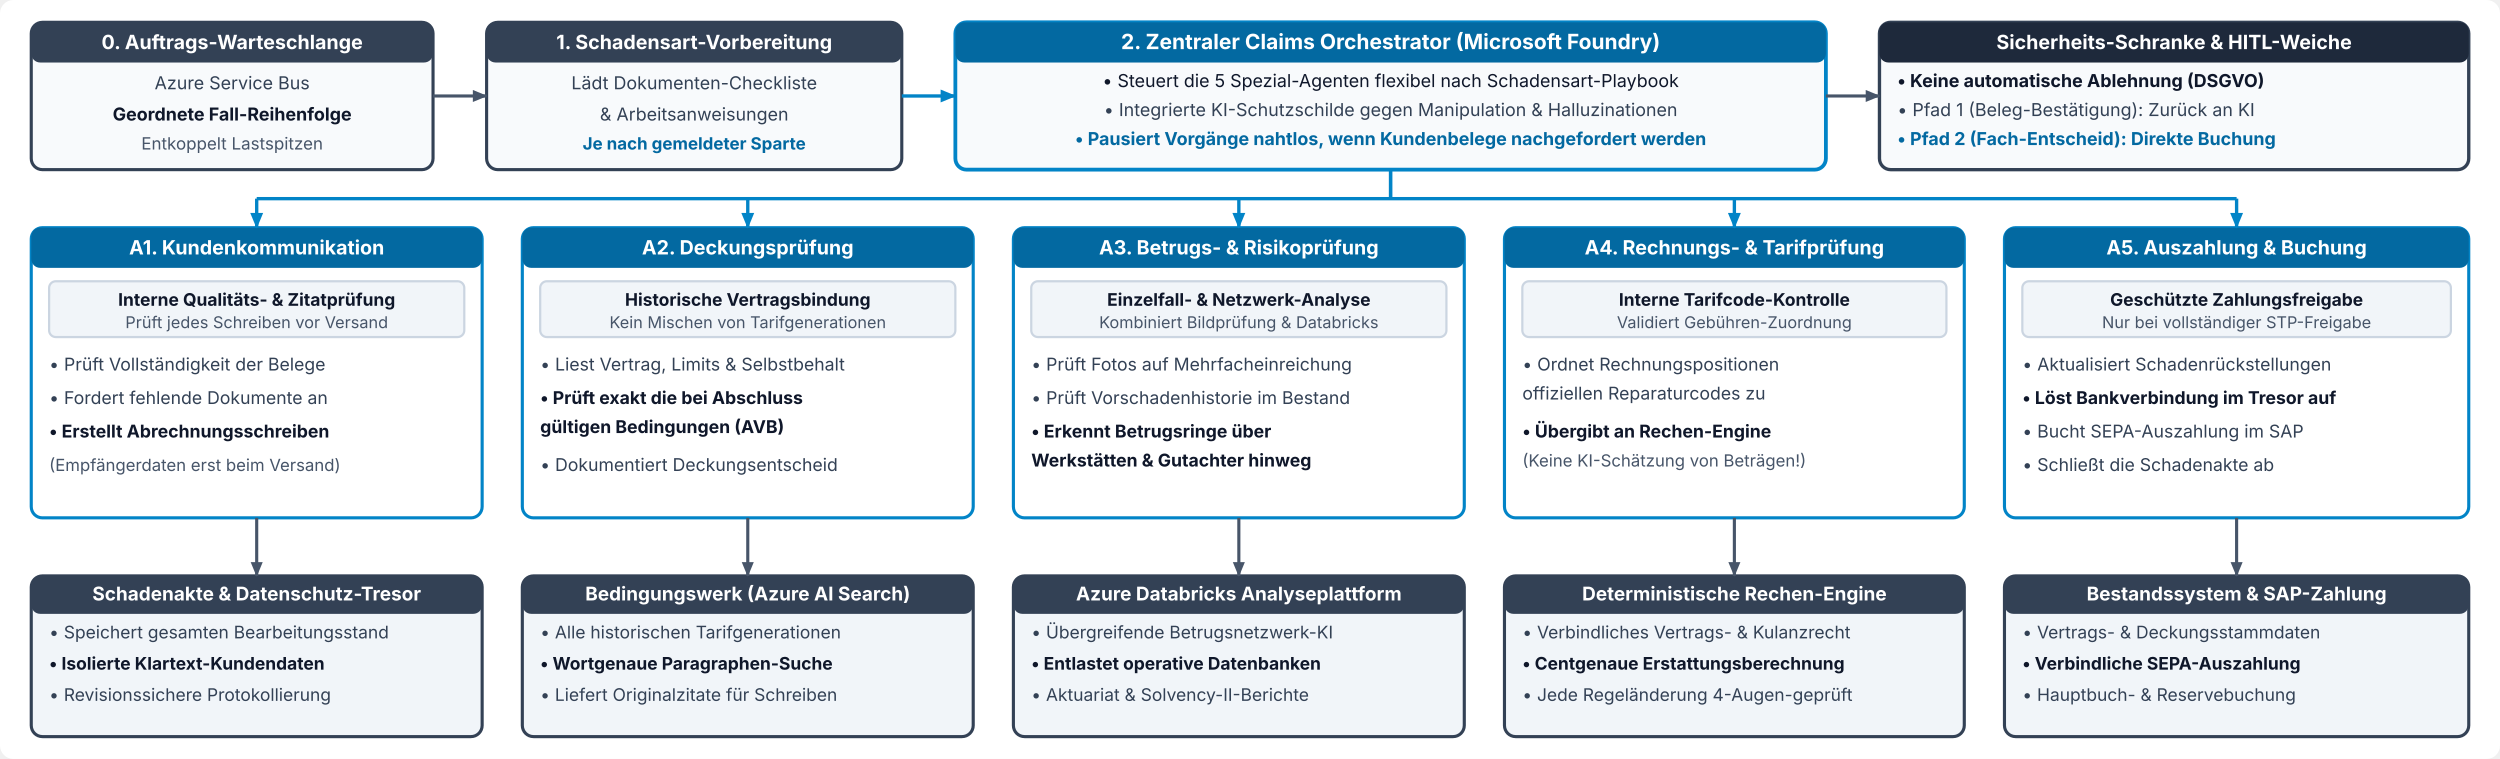
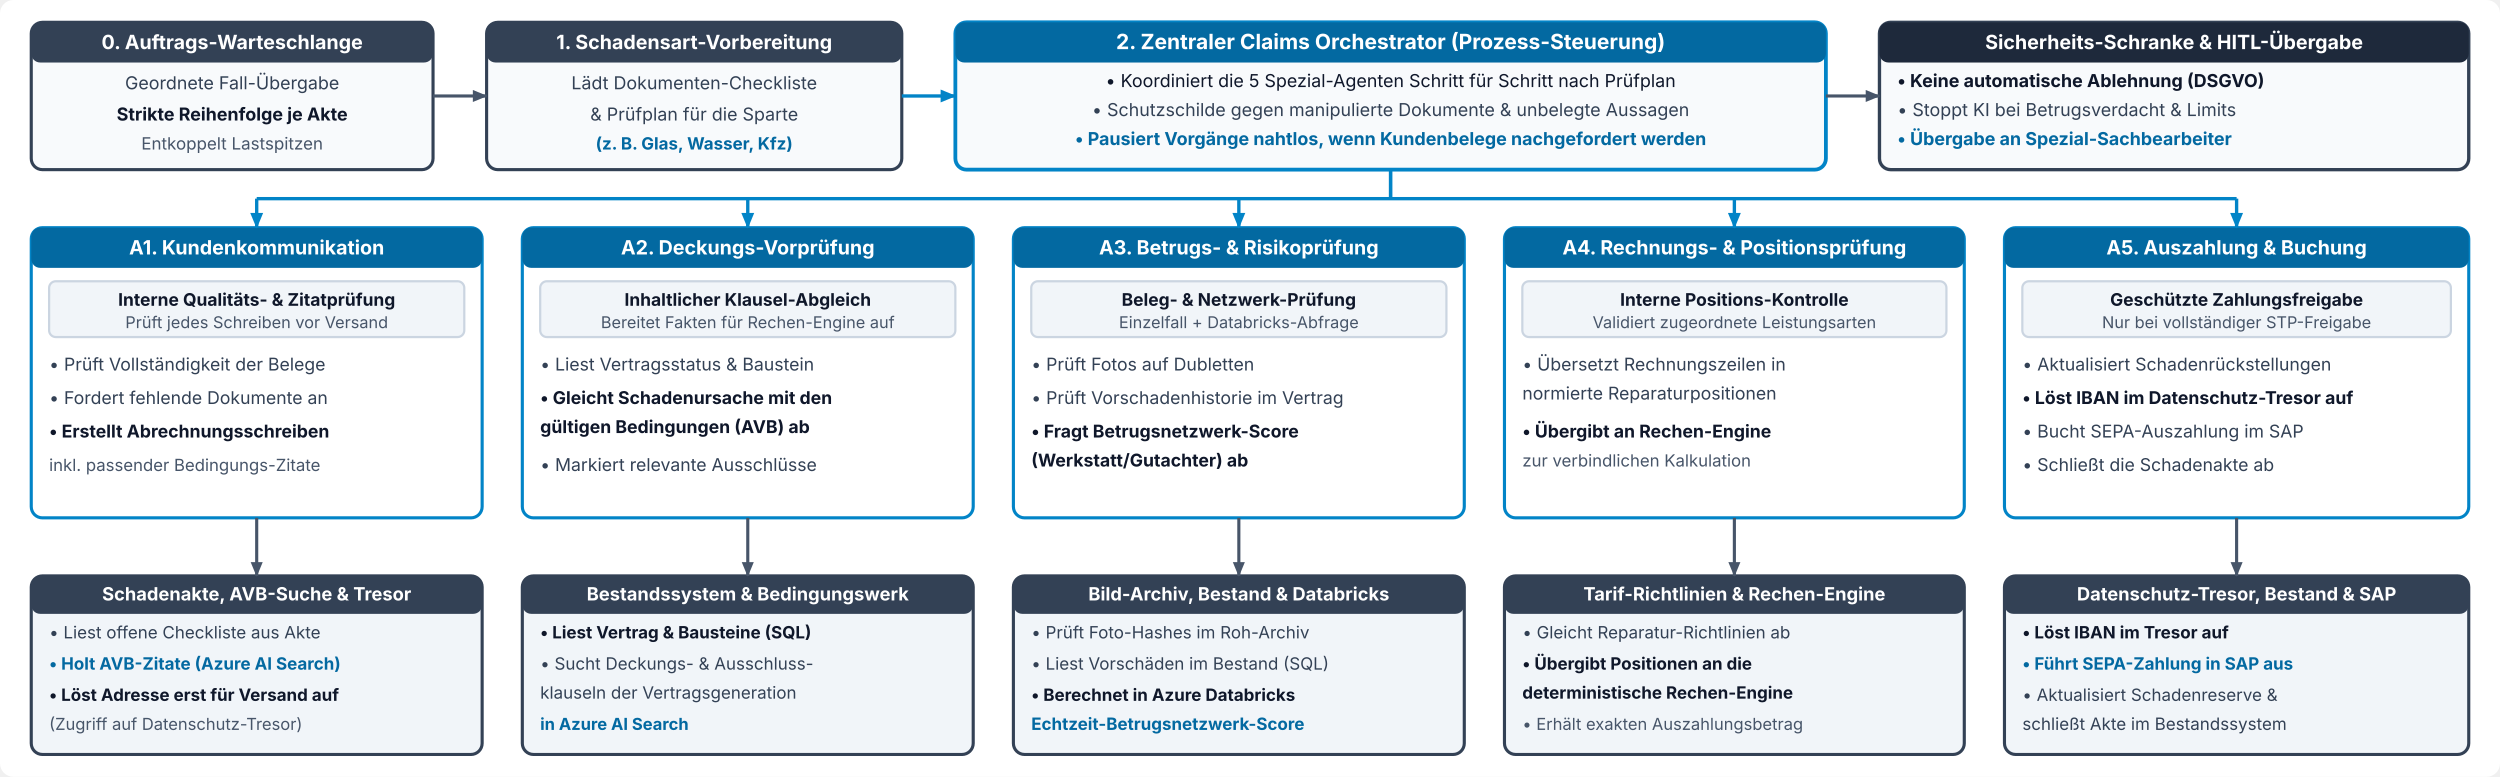
- <svg xmlns="http://www.w3.org/2000/svg" viewBox="0 0 1120 340" width="100%" height="100%" font-family="Inter, Segoe UI, Arial, sans-serif">
+ <svg xmlns="http://www.w3.org/2000/svg" viewBox="0 0 1120 348" width="100%" height="100%" font-family="Inter, Segoe UI, Arial, sans-serif">
  <defs>
    <marker id="m-slate" viewBox="0 0 10 10" refX="8" refY="5" markerWidth="5.5" markerHeight="5.5" orient="auto-start-reverse">
      <path d="M 0 1.5 L 8.5 5 L 0 8.5 z" fill="#475569" />
    </marker>
    <marker id="m-blue" viewBox="0 0 10 10" refX="8" refY="5" markerWidth="5.5" markerHeight="5.5" orient="auto-start-reverse">
      <path d="M 0 1.5 L 8.5 5 L 0 8.5 z" fill="#0284c7" />
    </marker>
  </defs>
-   <rect width="1120" height="340" rx="6" fill="#ffffff" />
+   <rect width="1120" height="348" rx="6" fill="#ffffff" />
  <rect x="14" y="10" width="180" height="66" rx="5" fill="#f8fafc" stroke="#334155" stroke-width="1.4" />
  <rect x="14" y="10" width="180" height="18" rx="4" fill="#334155" />
  <text x="104" y="22" text-anchor="middle" font-size="8.8" font-weight="700" fill="#ffffff">0. Auftrags-Warteschlange</text>
-   <text x="104" y="40" text-anchor="middle" font-size="8" fill="#334155">Azure Service Bus</text>
-   <text x="104" y="54" text-anchor="middle" font-size="8" font-weight="700" fill="#0f172a">Geordnete Fall-Reihenfolge</text>
+   <text x="104" y="40" text-anchor="middle" font-size="8" fill="#334155">Geordnete Fall-Übergabe</text>
+   <text x="104" y="54" text-anchor="middle" font-size="8" font-weight="700" fill="#0f172a">Strikte Reihenfolge je Akte</text>
  <text x="104" y="67" text-anchor="middle" font-size="7.6" fill="#475569">Entkoppelt Lastspitzen</text>
  <rect x="218" y="10" width="186" height="66" rx="5" fill="#f8fafc" stroke="#334155" stroke-width="1.4" />
  <rect x="218" y="10" width="186" height="18" rx="4" fill="#334155" />
  <text x="311" y="22" text-anchor="middle" font-size="8.8" font-weight="700" fill="#ffffff">1. Schadensart-Vorbereitung</text>
  <text x="311" y="40" text-anchor="middle" font-size="8" fill="#334155">Lädt Dokumenten-Checkliste</text>
-   <text x="311" y="54" text-anchor="middle" font-size="8" fill="#334155">&amp; Arbeitsanweisungen</text>
-   <text x="311" y="67" text-anchor="middle" font-size="7.6" font-weight="700" fill="#0369a1">Je nach gemeldeter Sparte</text>
+   <text x="311" y="54" text-anchor="middle" font-size="8" fill="#334155">&amp; Prüfplan für die Sparte</text>
+   <text x="311" y="67" text-anchor="middle" font-size="7.6" font-weight="700" fill="#0369a1">(z. B. Glas, Wasser, Kfz)</text>
  <rect x="428" y="10" width="390" height="66" rx="5" fill="#f8fafc" stroke="#0284c7" stroke-width="1.7" />
  <rect x="428" y="10" width="390" height="18" rx="4" fill="#0369a1" />
-   <text x="623" y="22" text-anchor="middle" font-size="9.4" font-weight="700" fill="#ffffff">2. Zentraler Claims Orchestrator (Microsoft Foundry)</text>
-   <text x="623" y="39" text-anchor="middle" font-size="8" fill="#0f172a">• Steuert die 5 Spezial-Agenten flexibel nach Schadensart-Playbook</text>
-   <text x="623" y="52" text-anchor="middle" font-size="8" fill="#334155">• Integrierte KI-Schutzschilde gegen Manipulation &amp; Halluzinationen</text>
+   <text x="623" y="22" text-anchor="middle" font-size="9.4" font-weight="700" fill="#ffffff">2. Zentraler Claims Orchestrator (Prozess-Steuerung)</text>
+   <text x="623" y="39" text-anchor="middle" font-size="8" fill="#0f172a">• Koordiniert die 5 Spezial-Agenten Schritt für Schritt nach Prüfplan</text>
+   <text x="623" y="52" text-anchor="middle" font-size="8" fill="#334155">• Schutzschilde gegen manipulierte Dokumente &amp; unbelegte Aussagen</text>
  <text x="623" y="65" text-anchor="middle" font-size="8" font-weight="700" fill="#0369a1">• Pausiert Vorgänge nahtlos, wenn Kundenbelege nachgefordert werden</text>
  <rect x="842" y="10" width="264" height="66" rx="5" fill="#f8fafc" stroke="#334155" stroke-width="1.5" />
  <rect x="842" y="10" width="264" height="18" rx="4" fill="#1e293b" />
-   <text x="974" y="22" text-anchor="middle" font-size="8.8" font-weight="700" fill="#ffffff">Sicherheits-Schranke &amp; HITL-Weiche</text>
+   <text x="974" y="22" text-anchor="middle" font-size="8.8" font-weight="700" fill="#ffffff">Sicherheits-Schranke &amp; HITL-Übergabe</text>
  <text x="850" y="39" font-size="8" font-weight="700" fill="#0f172a">• Keine automatische Ablehnung (DSGVO)</text>
-   <text x="850" y="52" font-size="8" fill="#334155">• Pfad 1 (Beleg-Bestätigung): Zurück an KI</text>
-   <text x="850" y="65" font-size="8" font-weight="700" fill="#0369a1">• Pfad 2 (Fach-Entscheid): Direkte Buchung</text>
+   <text x="850" y="52" font-size="8" fill="#334155">• Stoppt KI bei Betrugsverdacht &amp; Limits</text>
+   <text x="850" y="65" font-size="8" font-weight="700" fill="#0369a1">• Übergabe an Spezial-Sachbearbeiter</text>
  <rect x="14" y="102" width="202" height="130" rx="5" fill="#ffffff" stroke="#0284c7" stroke-width="1.4" />
  <rect x="14" y="102" width="202" height="18" rx="4" fill="#0369a1" />
  <text x="115" y="114" text-anchor="middle" font-size="8.8" font-weight="700" fill="#ffffff">A1. Kundenkommunikation</text>
  <rect x="22" y="126" width="186" height="25" rx="3" fill="#f1f5f9" stroke="#cbd5e1" />
  <text x="115" y="137" text-anchor="middle" font-size="7.8" font-weight="700" fill="#0f172a">Interne Qualitäts- &amp; Zitatprüfung</text>
  <text x="115" y="147" text-anchor="middle" font-size="7.3" fill="#475569">Prüft jedes Schreiben vor Versand</text>
  <text x="22" y="166" font-size="7.9" fill="#334155">• Prüft Vollständigkeit der Belege</text>
  <text x="22" y="181" font-size="7.9" fill="#334155">• Fordert fehlende Dokumente an</text>
  <text x="22" y="196" font-size="7.9" font-weight="700" fill="#0f172a">• Erstellt Abrechnungsschreiben</text>
-   <text x="22" y="211" font-size="7.5" fill="#475569">  (Empfängerdaten erst beim Versand)</text>
+   <text x="22" y="211" font-size="7.5" fill="#475569">  inkl. passender Bedingungs-Zitate</text>
  <rect x="234" y="102" width="202" height="130" rx="5" fill="#ffffff" stroke="#0284c7" stroke-width="1.4" />
  <rect x="234" y="102" width="202" height="18" rx="4" fill="#0369a1" />
-   <text x="335" y="114" text-anchor="middle" font-size="8.8" font-weight="700" fill="#ffffff">A2. Deckungsprüfung</text>
+   <text x="335" y="114" text-anchor="middle" font-size="8.8" font-weight="700" fill="#ffffff">A2. Deckungs-Vorprüfung</text>
  <rect x="242" y="126" width="186" height="25" rx="3" fill="#f1f5f9" stroke="#cbd5e1" />
-   <text x="335" y="137" text-anchor="middle" font-size="7.8" font-weight="700" fill="#0f172a">Historische Vertragsbindung</text>
-   <text x="335" y="147" text-anchor="middle" font-size="7.3" fill="#475569">Kein Mischen von Tarifgenerationen</text>
-   <text x="242" y="166" font-size="7.9" fill="#334155">• Liest Vertrag, Limits &amp; Selbstbehalt</text>
-   <text x="242" y="181" font-size="7.9" font-weight="700" fill="#0f172a">• Prüft exakt die bei Abschluss</text>
-   <text x="242" y="194" font-size="7.9" font-weight="700" fill="#0f172a">  gültigen Bedingungen (AVB)</text>
-   <text x="242" y="211" font-size="7.9" fill="#334155">• Dokumentiert Deckungsentscheid</text>
+   <text x="335" y="137" text-anchor="middle" font-size="7.8" font-weight="700" fill="#0f172a">Inhaltlicher Klausel-Abgleich</text>
+   <text x="335" y="147" text-anchor="middle" font-size="7.3" fill="#475569">Bereitet Fakten für Rechen-Engine auf</text>
+   <text x="242" y="166" font-size="7.9" fill="#334155">• Liest Vertragsstatus &amp; Baustein</text>
+   <text x="242" y="181" font-size="7.9" font-weight="700" fill="#0f172a">• Gleicht Schadenursache mit den</text>
+   <text x="242" y="194" font-size="7.9" font-weight="700" fill="#0f172a">  gültigen Bedingungen (AVB) ab</text>
+   <text x="242" y="211" font-size="7.9" fill="#334155">• Markiert relevante Ausschlüsse</text>
  <rect x="454" y="102" width="202" height="130" rx="5" fill="#ffffff" stroke="#0284c7" stroke-width="1.4" />
  <rect x="454" y="102" width="202" height="18" rx="4" fill="#0369a1" />
  <text x="555" y="114" text-anchor="middle" font-size="8.8" font-weight="700" fill="#ffffff">A3. Betrugs- &amp; Risikoprüfung</text>
  <rect x="462" y="126" width="186" height="25" rx="3" fill="#f1f5f9" stroke="#cbd5e1" />
-   <text x="555" y="137" text-anchor="middle" font-size="7.8" font-weight="700" fill="#0f172a">Einzelfall- &amp; Netzwerk-Analyse</text>
-   <text x="555" y="147" text-anchor="middle" font-size="7.3" fill="#475569">Kombiniert Bildprüfung &amp; Databricks</text>
-   <text x="462" y="166" font-size="7.9" fill="#334155">• Prüft Fotos auf Mehrfacheinreichung</text>
-   <text x="462" y="181" font-size="7.9" fill="#334155">• Prüft Vorschadenhistorie im Bestand</text>
-   <text x="462" y="196" font-size="7.9" font-weight="700" fill="#0f172a">• Erkennt Betrugsringe über</text>
-   <text x="462" y="209" font-size="7.9" font-weight="700" fill="#0f172a">  Werkstätten &amp; Gutachter hinweg</text>
+   <text x="555" y="137" text-anchor="middle" font-size="7.8" font-weight="700" fill="#0f172a">Beleg- &amp; Netzwerk-Prüfung</text>
+   <text x="555" y="147" text-anchor="middle" font-size="7.3" fill="#475569">Einzelfall + Databricks-Abfrage</text>
+   <text x="462" y="166" font-size="7.9" fill="#334155">• Prüft Fotos auf Dubletten</text>
+   <text x="462" y="181" font-size="7.9" fill="#334155">• Prüft Vorschadenhistorie im Vertrag</text>
+   <text x="462" y="196" font-size="7.9" font-weight="700" fill="#0f172a">• Fragt Betrugsnetzwerk-Score</text>
+   <text x="462" y="209" font-size="7.9" font-weight="700" fill="#0f172a">  (Werkstatt/Gutachter) ab</text>
  <rect x="674" y="102" width="206" height="130" rx="5" fill="#ffffff" stroke="#0284c7" stroke-width="1.4" />
  <rect x="674" y="102" width="206" height="18" rx="4" fill="#0369a1" />
-   <text x="777" y="114" text-anchor="middle" font-size="8.8" font-weight="700" fill="#ffffff">A4. Rechnungs- &amp; Tarifprüfung</text>
+   <text x="777" y="114" text-anchor="middle" font-size="8.8" font-weight="700" fill="#ffffff">A4. Rechnungs- &amp; Positionsprüfung</text>
  <rect x="682" y="126" width="190" height="25" rx="3" fill="#f1f5f9" stroke="#cbd5e1" />
-   <text x="777" y="137" text-anchor="middle" font-size="7.8" font-weight="700" fill="#0f172a">Interne Tarifcode-Kontrolle</text>
-   <text x="777" y="147" text-anchor="middle" font-size="7.3" fill="#475569">Validiert Gebühren-Zuordnung</text>
-   <text x="682" y="166" font-size="7.9" fill="#334155">• Ordnet Rechnungspositionen</text>
-   <text x="682" y="179" font-size="7.9" fill="#334155">  offiziellen Reparaturcodes zu</text>
+   <text x="777" y="137" text-anchor="middle" font-size="7.8" font-weight="700" fill="#0f172a">Interne Positions-Kontrolle</text>
+   <text x="777" y="147" text-anchor="middle" font-size="7.3" fill="#475569">Validiert zugeordnete Leistungsarten</text>
+   <text x="682" y="166" font-size="7.9" fill="#334155">• Übersetzt Rechnungszeilen in</text>
+   <text x="682" y="179" font-size="7.9" fill="#334155">  normierte Reparaturpositionen</text>
  <text x="682" y="196" font-size="7.9" font-weight="700" fill="#0f172a">• Übergibt an Rechen-Engine</text>
-   <text x="682" y="209" font-size="7.5" fill="#475569">  (Keine KI-Schätzung von Beträgen!)</text>
+   <text x="682" y="209" font-size="7.5" fill="#475569">  zur verbindlichen Kalkulation</text>
  <rect x="898" y="102" width="208" height="130" rx="5" fill="#ffffff" stroke="#0284c7" stroke-width="1.4" />
  <rect x="898" y="102" width="208" height="18" rx="4" fill="#0369a1" />
  <text x="1002" y="114" text-anchor="middle" font-size="8.8" font-weight="700" fill="#ffffff">A5. Auszahlung &amp; Buchung</text>
  <rect x="906" y="126" width="192" height="25" rx="3" fill="#f1f5f9" stroke="#cbd5e1" />
  <text x="1002" y="137" text-anchor="middle" font-size="7.8" font-weight="700" fill="#0f172a">Geschützte Zahlungsfreigabe</text>
  <text x="1002" y="147" text-anchor="middle" font-size="7.3" fill="#475569">Nur bei vollständiger STP-Freigabe</text>
  <text x="906" y="166" font-size="7.9" fill="#334155">• Aktualisiert Schadenrückstellungen</text>
-   <text x="906" y="181" font-size="7.9" font-weight="700" fill="#0f172a">• Löst Bankverbindung im Tresor auf</text>
+   <text x="906" y="181" font-size="7.9" font-weight="700" fill="#0f172a">• Löst IBAN im Datenschutz-Tresor auf</text>
  <text x="906" y="196" font-size="7.9" fill="#334155">• Bucht SEPA-Auszahlung im SAP</text>
  <text x="906" y="211" font-size="7.9" fill="#334155">• Schließt die Schadenakte ab</text>
-   <rect x="14" y="258" width="202" height="72" rx="5" fill="#f1f5f9" stroke="#334155" stroke-width="1.4" />
+   <rect x="14" y="258" width="202" height="80" rx="5" fill="#f1f5f9" stroke="#334155" stroke-width="1.4" />
  <rect x="14" y="258" width="202" height="17" rx="4" fill="#334155" />
-   <text x="115" y="269" text-anchor="middle" font-size="8.5" font-weight="700" fill="#ffffff">Schadenakte &amp; Datenschutz-Tresor</text>
-   <text x="22" y="286" font-size="7.8" fill="#334155">• Speichert gesamten Bearbeitungsstand</text>
-   <text x="22" y="300" font-size="7.8" font-weight="700" fill="#0f172a">• Isolierte Klartext-Kundendaten</text>
-   <text x="22" y="314" font-size="7.8" fill="#334155">• Revisionssichere Protokollierung</text>
-   <rect x="234" y="258" width="202" height="72" rx="5" fill="#f1f5f9" stroke="#334155" stroke-width="1.4" />
+   <text x="115" y="269" text-anchor="middle" font-size="8.2" font-weight="700" fill="#ffffff">Schadenakte, AVB-Suche &amp; Tresor</text>
+   <text x="22" y="286" font-size="7.6" fill="#334155">• Liest offene Checkliste aus Akte</text>
+   <text x="22" y="300" font-size="7.6" font-weight="700" fill="#0369a1">• Holt AVB-Zitate (Azure AI Search)</text>
+   <text x="22" y="314" font-size="7.6" font-weight="700" fill="#0f172a">• Löst Adresse erst für Versand auf</text>
+   <text x="22" y="327" font-size="7.4" fill="#475569">  (Zugriff auf Datenschutz-Tresor)</text>
+   <rect x="234" y="258" width="202" height="80" rx="5" fill="#f1f5f9" stroke="#334155" stroke-width="1.4" />
  <rect x="234" y="258" width="202" height="17" rx="4" fill="#334155" />
-   <text x="335" y="269" text-anchor="middle" font-size="8.5" font-weight="700" fill="#ffffff">Bedingungswerk (Azure AI Search)</text>
-   <text x="242" y="286" font-size="7.8" fill="#334155">• Alle historischen Tarifgenerationen</text>
-   <text x="242" y="300" font-size="7.8" font-weight="700" fill="#0f172a">• Wortgenaue Paragraphen-Suche</text>
-   <text x="242" y="314" font-size="7.8" fill="#334155">• Liefert Originalzitate für Schreiben</text>
-   <rect x="454" y="258" width="202" height="72" rx="5" fill="#f1f5f9" stroke="#334155" stroke-width="1.4" />
+   <text x="335" y="269" text-anchor="middle" font-size="8.2" font-weight="700" fill="#ffffff">Bestandssystem &amp; Bedingungswerk</text>
+   <text x="242" y="286" font-size="7.6" font-weight="700" fill="#0f172a">• Liest Vertrag &amp; Bausteine (SQL)</text>
+   <text x="242" y="300" font-size="7.6" fill="#334155">• Sucht Deckungs- &amp; Ausschluss-</text>
+   <text x="242" y="313" font-size="7.6" fill="#334155">  klauseln der Vertragsgeneration</text>
+   <text x="242" y="327" font-size="7.4" font-weight="700" fill="#0369a1">  in Azure AI Search</text>
+   <rect x="454" y="258" width="202" height="80" rx="5" fill="#f1f5f9" stroke="#334155" stroke-width="1.4" />
  <rect x="454" y="258" width="202" height="17" rx="4" fill="#334155" />
-   <text x="555" y="269" text-anchor="middle" font-size="8.5" font-weight="700" fill="#ffffff">Azure Databricks Analyseplattform</text>
-   <text x="462" y="286" font-size="7.8" fill="#334155">• Übergreifende Betrugsnetzwerk-KI</text>
-   <text x="462" y="300" font-size="7.8" font-weight="700" fill="#0f172a">• Entlastet operative Datenbanken</text>
-   <text x="462" y="314" font-size="7.8" fill="#334155">• Aktuariat &amp; Solvency-II-Berichte</text>
-   <rect x="674" y="258" width="206" height="72" rx="5" fill="#f1f5f9" stroke="#334155" stroke-width="1.4" />
+   <text x="555" y="269" text-anchor="middle" font-size="8.2" font-weight="700" fill="#ffffff">Bild-Archiv, Bestand &amp; Databricks</text>
+   <text x="462" y="286" font-size="7.6" fill="#334155">• Prüft Foto-Hashes im Roh-Archiv</text>
+   <text x="462" y="300" font-size="7.6" fill="#334155">• Liest Vorschäden im Bestand (SQL)</text>
+   <text x="462" y="314" font-size="7.6" font-weight="700" fill="#0f172a">• Berechnet in Azure Databricks</text>
+   <text x="462" y="327" font-size="7.6" font-weight="700" fill="#0369a1">  Echtzeit-Betrugsnetzwerk-Score</text>
+   <rect x="674" y="258" width="206" height="80" rx="5" fill="#f1f5f9" stroke="#334155" stroke-width="1.4" />
  <rect x="674" y="258" width="206" height="17" rx="4" fill="#334155" />
-   <text x="777" y="269" text-anchor="middle" font-size="8.5" font-weight="700" fill="#ffffff">Deterministische Rechen-Engine</text>
-   <text x="682" y="286" font-size="7.8" fill="#334155">• Verbindliches Vertrags- &amp; Kulanzrecht</text>
-   <text x="682" y="300" font-size="7.8" font-weight="700" fill="#0f172a">• Centgenaue Erstattungsberechnung</text>
-   <text x="682" y="314" font-size="7.8" fill="#334155">• Jede Regeländerung 4-Augen-geprüft</text>
-   <rect x="898" y="258" width="208" height="72" rx="5" fill="#f1f5f9" stroke="#334155" stroke-width="1.4" />
+   <text x="777" y="269" text-anchor="middle" font-size="8.2" font-weight="700" fill="#ffffff">Tarif-Richtlinien &amp; Rechen-Engine</text>
+   <text x="682" y="286" font-size="7.6" fill="#334155">• Gleicht Reparatur-Richtlinien ab</text>
+   <text x="682" y="300" font-size="7.6" font-weight="700" fill="#0f172a">• Übergibt Positionen an die</text>
+   <text x="682" y="313" font-size="7.6" font-weight="700" fill="#0f172a">  deterministische Rechen-Engine</text>
+   <text x="682" y="327" font-size="7.4" fill="#475569">• Erhält exakten Auszahlungsbetrag</text>
+   <rect x="898" y="258" width="208" height="80" rx="5" fill="#f1f5f9" stroke="#334155" stroke-width="1.4" />
  <rect x="898" y="258" width="208" height="17" rx="4" fill="#334155" />
-   <text x="1002" y="269" text-anchor="middle" font-size="8.5" font-weight="700" fill="#ffffff">Bestandssystem &amp; SAP-Zahlung</text>
-   <text x="906" y="286" font-size="7.8" fill="#334155">• Vertrags- &amp; Deckungsstammdaten</text>
-   <text x="906" y="300" font-size="7.8" font-weight="700" fill="#0f172a">• Verbindliche SEPA-Auszahlung</text>
-   <text x="906" y="314" font-size="7.8" fill="#334155">• Hauptbuch- &amp; Reservebuchung</text>
+   <text x="1002" y="269" text-anchor="middle" font-size="8.2" font-weight="700" fill="#ffffff">Datenschutz-Tresor, Bestand &amp; SAP</text>
+   <text x="906" y="286" font-size="7.6" font-weight="700" fill="#0f172a">• Löst IBAN im Tresor auf</text>
+   <text x="906" y="300" font-size="7.6" font-weight="700" fill="#0369a1">• Führt SEPA-Zahlung in SAP aus</text>
+   <text x="906" y="314" font-size="7.6" fill="#334155">• Aktualisiert Schadenreserve &amp;</text>
+   <text x="906" y="327" font-size="7.6" fill="#334155">  schließt Akte im Bestandssystem</text>
  <path d="M 194 43 H 218" fill="none" stroke="#475569" stroke-width="1.4" marker-end="url(#m-slate)" />
  <path d="M 404 43 H 428" fill="none" stroke="#0284c7" stroke-width="1.5" marker-end="url(#m-blue)" />
  <path d="M 818 43 H 842" fill="none" stroke="#475569" stroke-width="1.4" marker-end="url(#m-slate)" />
  <path d="M 623 76 V 89" fill="none" stroke="#0284c7" stroke-width="1.6" />
  <path d="M 115 89 H 1002" fill="none" stroke="#0284c7" stroke-width="1.5" />
  <path d="M 115 89 V 102" fill="none" stroke="#0284c7" stroke-width="1.5" marker-end="url(#m-blue)" />
  <path d="M 335 89 V 102" fill="none" stroke="#0284c7" stroke-width="1.5" marker-end="url(#m-blue)" />
  <path d="M 555 89 V 102" fill="none" stroke="#0284c7" stroke-width="1.5" marker-end="url(#m-blue)" />
  <path d="M 777 89 V 102" fill="none" stroke="#0284c7" stroke-width="1.5" marker-end="url(#m-blue)" />
  <path d="M 1002 89 V 102" fill="none" stroke="#0284c7" stroke-width="1.5" marker-end="url(#m-blue)" />
  <path d="M 115 232 V 258" fill="none" stroke="#475569" stroke-width="1.4" marker-end="url(#m-slate)" />
  <path d="M 335 232 V 258" fill="none" stroke="#475569" stroke-width="1.4" marker-end="url(#m-slate)" />
  <path d="M 555 232 V 258" fill="none" stroke="#475569" stroke-width="1.4" marker-end="url(#m-slate)" />
  <path d="M 777 232 V 258" fill="none" stroke="#475569" stroke-width="1.4" marker-end="url(#m-slate)" />
  <path d="M 1002 232 V 258" fill="none" stroke="#475569" stroke-width="1.4" marker-end="url(#m-slate)" />
</svg>
